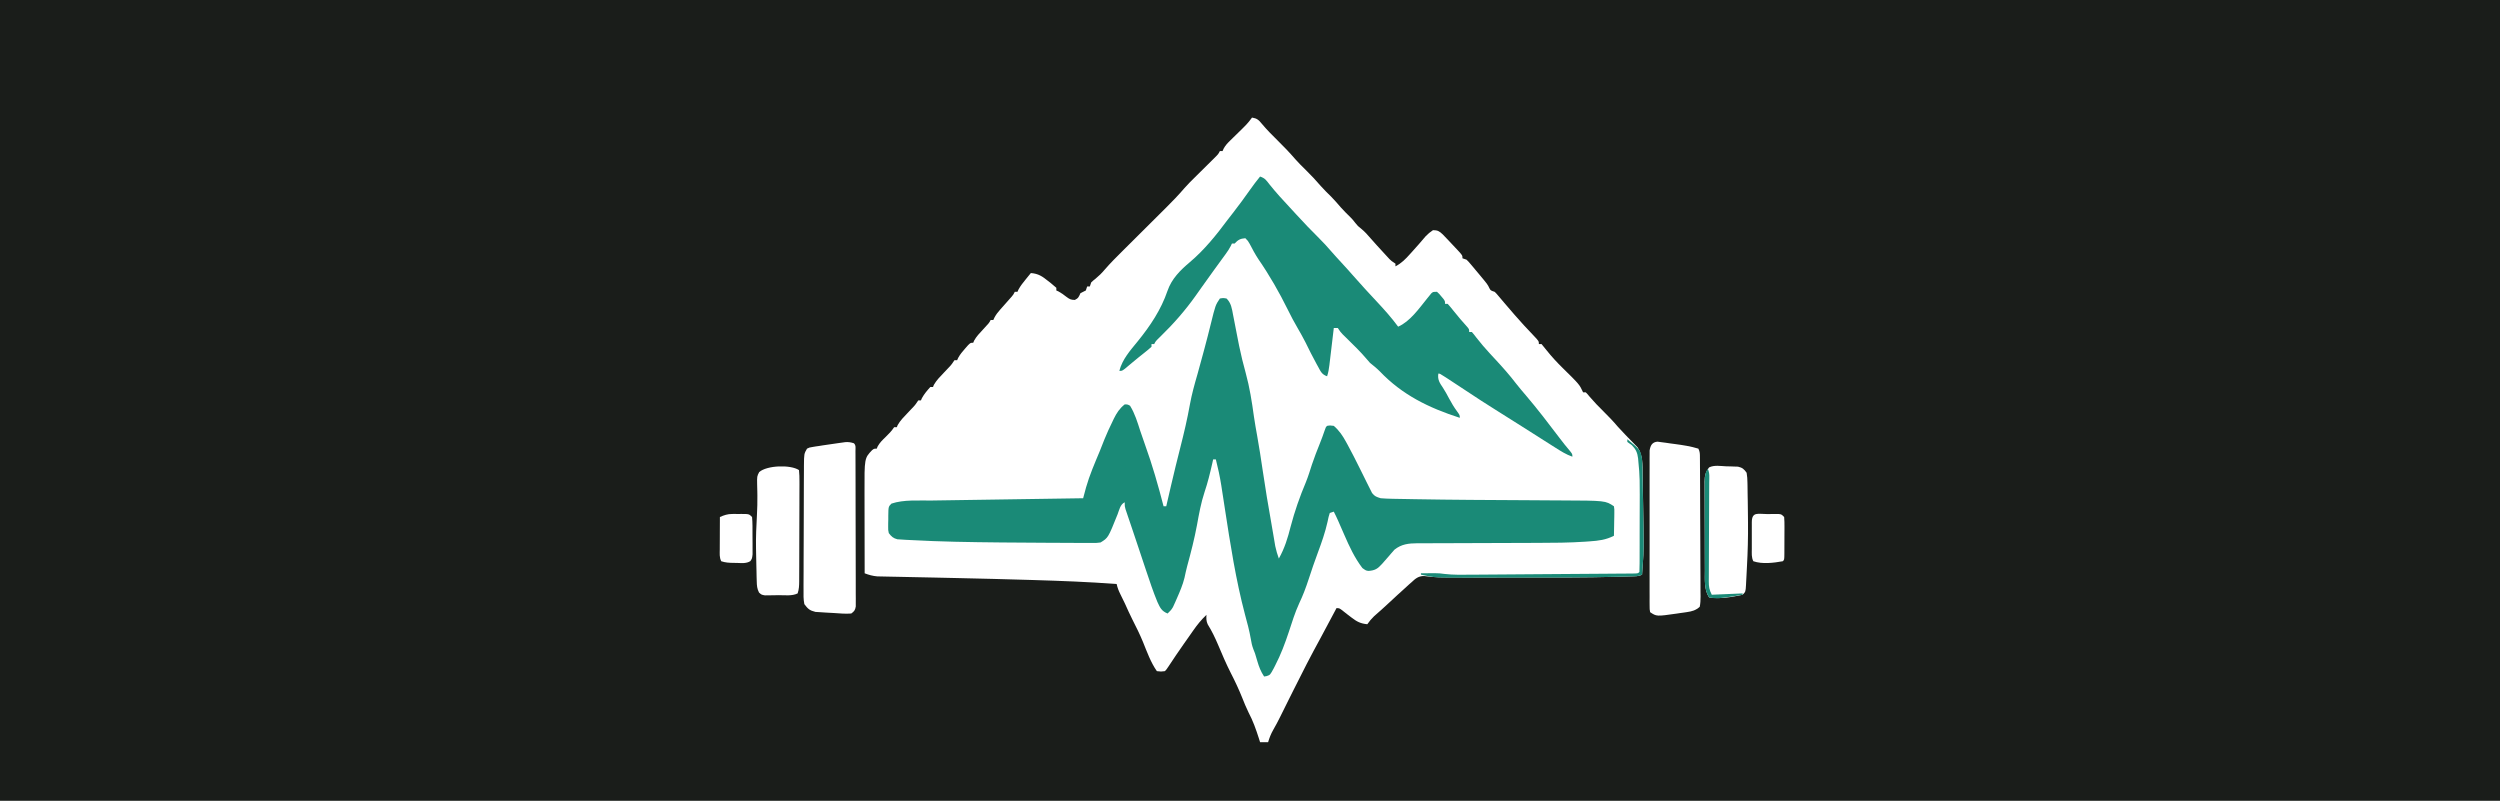
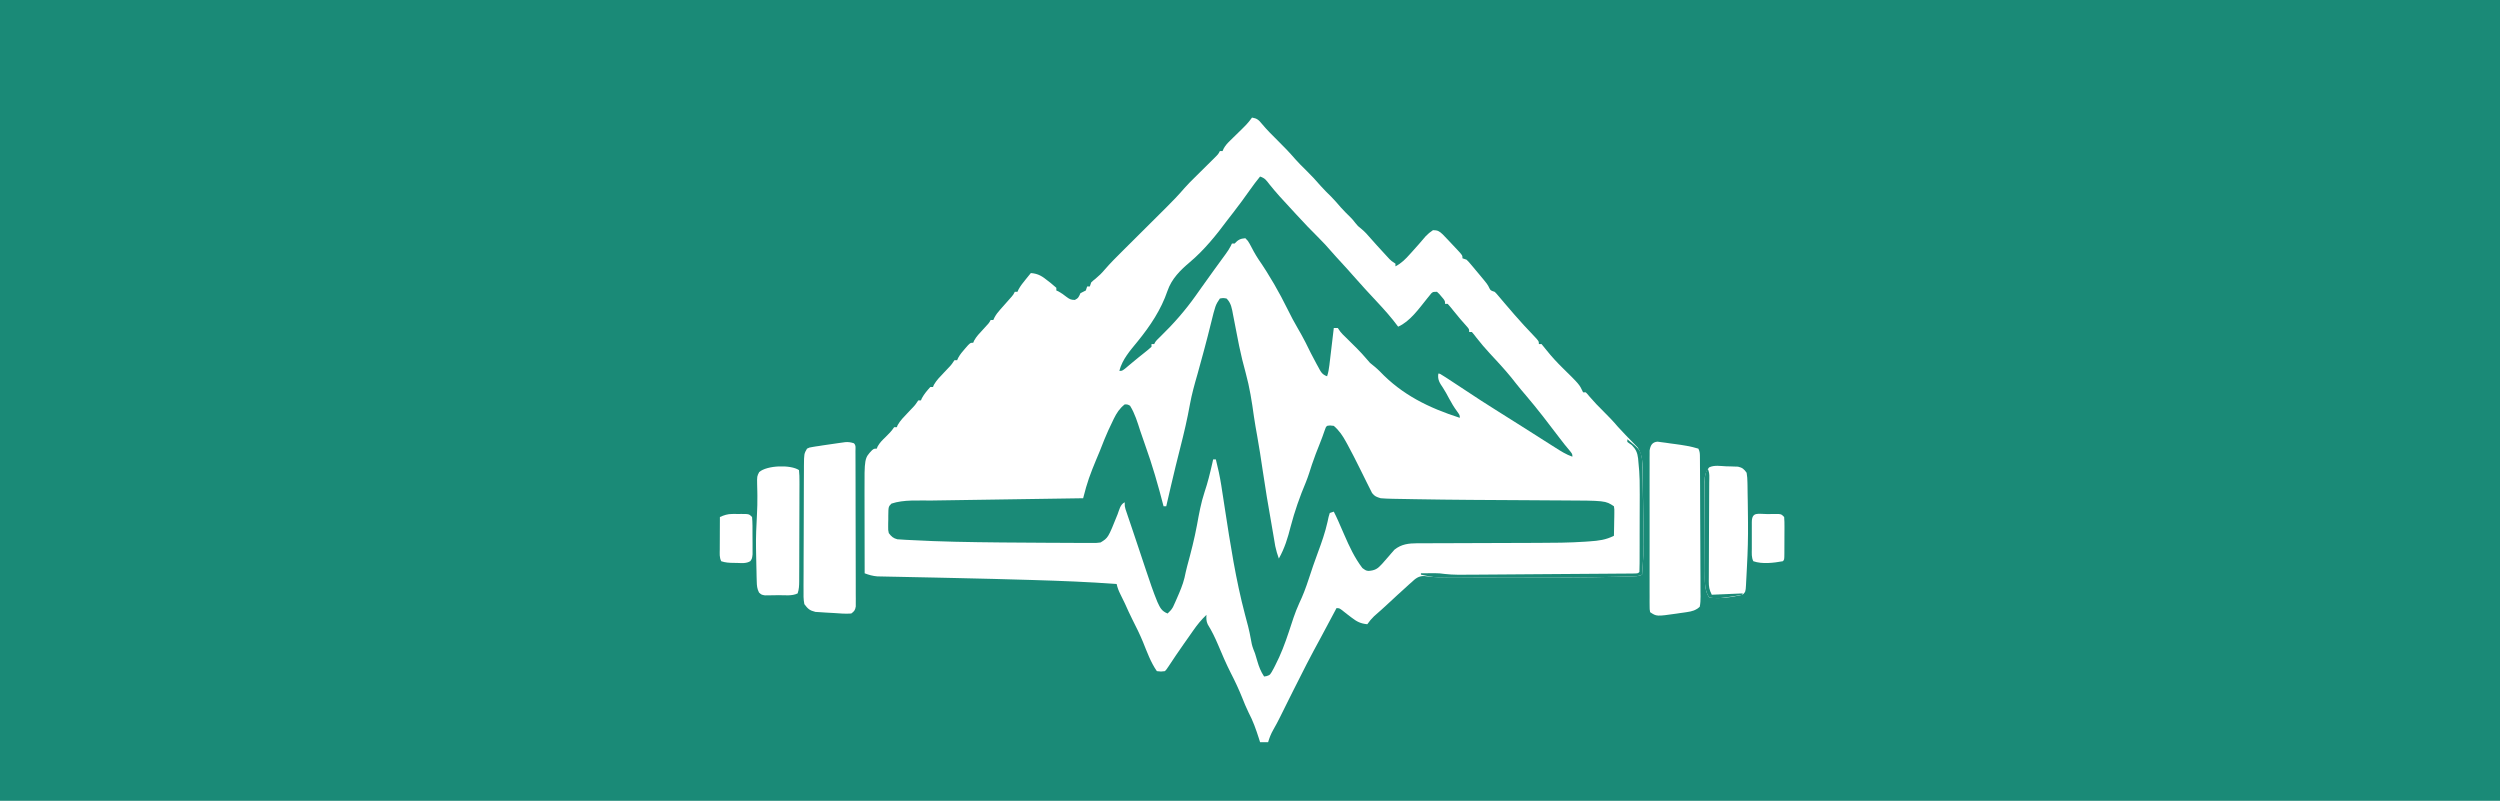
<svg xmlns="http://www.w3.org/2000/svg" viewBox="0 0 512 164">
-   <rect width="512" height="164" fill="#1a1d1a" />
+   <rect width="512" height="164" fill="#1a8a77" />
  <g transform="translate(133.71,12.00) scale(0.27451)">
    <path d="M0 0 C3.617 0.558 4.979 1.746 7.25 4.562 C10.934 8.969 14.902 12.98 19 17 C23.649 21.56 28.097 26.19 32.348 31.125 C34.775 33.879 37.372 36.439 40 39 C43.967 42.913 47.746 46.896 51.359 51.141 C53.786 53.891 56.415 56.424 59.027 58.996 C61.57 61.579 63.913 64.307 66.273 67.055 C68.552 69.622 70.99 72.004 73.441 74.406 C75 76 75 76 77.125 78.688 C79 81 79 81 81.312 82.812 C84.173 85.141 86.374 87.644 88.766 90.438 C91.702 93.805 94.719 97.093 97.75 100.375 C98.034 100.685 98.034 100.685 99.469 102.251 C100.01 102.836 100.552 103.421 101.109 104.023 C101.352 104.286 101.352 104.286 102.577 105.615 C104 107 104 107 107 109 C107 109.66 107 110.32 107 111 C111.544 108.628 114.514 105.578 117.875 101.812 C118.401 101.234 118.927 100.655 119.469 100.059 C122.88 96.293 126.235 92.48 129.5 88.586 C131.205 86.783 132.925 85.361 135 84 C138.481 84 139.733 84.747 142.266 87.145 C143.168 88.087 144.07 89.029 145 90 C145.504 90.526 146.008 91.053 146.528 91.595 C148.133 93.283 149.724 94.983 151.312 96.688 C151.862 97.268 152.412 97.849 152.979 98.447 C157 102.768 157 102.768 157 105 C157.99 105.33 158.98 105.66 160 106 C161.508 107.461 161.508 107.461 163.125 109.375 C163.73 110.089 164.334 110.803 164.957 111.539 C165.631 112.351 166.305 113.163 167 114 C167.788 114.936 168.575 115.872 169.387 116.836 C175.758 124.49 175.758 124.49 177.074 127.266 C178 129 178 129 181 130 C182.367 131.32 182.367 131.32 183.875 133.125 C184.489 133.847 185.102 134.569 185.734 135.312 C186.482 136.199 187.23 137.086 188 138 C190.034 140.381 192.078 142.754 194.125 145.125 C194.674 145.763 195.223 146.401 195.789 147.058 C200.396 152.377 205.162 157.534 210.038 162.608 C214 166.786 214 166.786 214 169 C214.66 169 215.32 169 216 169 C217.327 170.515 218.585 172.091 219.812 173.688 C223.506 178.318 227.399 182.539 231.625 186.688 C244.305 199.162 244.305 199.162 247 205 C247.66 205 248.32 205 249 205 C250.305 206.328 250.305 206.328 251.875 208.25 C255.079 212.03 258.473 215.526 262 219 C265.812 222.77 269.485 226.569 272.941 230.672 C274.735 232.7 276.576 234.64 278.465 236.578 C279.095 237.232 279.726 237.886 280.375 238.559 C281.641 239.868 282.917 241.169 284.203 242.458 C284.792 243.071 285.381 243.685 285.988 244.316 C286.52 244.857 287.051 245.398 287.599 245.955 C291.693 251.93 291.333 258.991 291.414 265.953 C291.424 266.481 291.424 266.481 291.473 269.15 C291.532 272.516 291.579 275.883 291.625 279.25 C291.663 281.466 291.702 283.682 291.742 285.898 C292.363 321.902 292.363 321.902 291.5 333.688 C291.452 334.413 291.405 335.138 291.355 335.885 C291.243 337.59 291.122 339.295 291 341 C288.218 342.391 285.865 342.217 282.75 342.312 C282.42 342.322 282.42 342.322 280.753 342.374 C278.502 342.441 276.251 342.499 274 342.555 C273.204 342.576 272.408 342.597 271.588 342.618 C248.278 343.216 224.96 343.151 201.644 343.13 C195.213 343.125 188.782 343.128 182.351 343.134 C177.33 343.138 172.31 343.136 167.289 343.134 C164.916 343.133 162.544 343.134 160.171 343.136 C137.651 343.154 137.651 343.154 128.354 342.03 C124.229 341.978 121.872 343.939 119 346.688 C118.427 347.184 117.855 347.681 117.265 348.193 C115.476 349.762 113.737 351.375 112 353 C110.861 354.032 109.72 355.062 108.578 356.09 C106.382 358.082 104.21 360.096 102.055 362.133 C98.456 365.531 94.744 368.799 91.023 372.062 C89.086 373.918 87.537 375.807 86 378 C81.056 377.519 78.292 376.138 74.375 373.125 C73.455 372.426 72.534 371.728 71.586 371.008 C69.98 369.761 68.38 368.507 66.789 367.242 C65 366 65 366 63 366 C62.42 367.1 61.84 368.199 61.242 369.332 C54.154 382.753 54.154 382.753 51 388.5 C44.049 401.192 37.42 414.032 31 427 C29.785 429.435 28.566 431.868 27.348 434.301 C26.247 436.505 25.152 438.711 24.059 440.918 C23.352 442.341 22.645 443.764 21.938 445.188 C21.609 445.853 21.28 446.519 20.941 447.205 C19.326 450.452 17.656 453.638 15.832 456.773 C14.105 459.816 12.98 462.652 12 466 C10.02 466 8.04 466 6 466 C5.697 465.033 5.394 464.066 5.082 463.07 C2.936 456.353 0.689 450.008 -2.629 443.766 C-4.391 440.21 -5.84 436.558 -7.312 432.875 C-9.853 426.563 -12.683 420.503 -15.801 414.458 C-19.342 407.505 -22.385 400.345 -25.411 393.156 C-27.652 387.887 -30.052 382.937 -33.075 378.068 C-34.186 375.584 -34.165 373.692 -34 371 C-37.813 374.616 -40.881 378.378 -43.875 382.688 C-44.31 383.305 -44.745 383.923 -45.193 384.56 C-46.065 385.8 -46.935 387.042 -47.803 388.286 C-48.837 389.766 -49.879 391.241 -50.922 392.715 C-54.856 398.282 -58.644 403.939 -62.398 409.629 C-64 412 -64 412 -65 413 C-67.875 413.375 -67.875 413.375 -71 413 C-75.583 406.461 -78.383 398.548 -81.375 391.188 C-83.742 385.441 -86.487 379.93 -89.301 374.395 C-91.267 370.466 -93.081 366.484 -94.871 362.473 C-95.939 360.134 -97.075 357.849 -98.25 355.562 C-99.578 352.86 -100.371 350.863 -101 348 C-121.934 346.396 -142.892 345.627 -163.875 345 C-164.556 344.98 -165.237 344.959 -165.939 344.938 C-183.836 344.401 -201.735 343.95 -219.637 343.563 C-222.51 343.5 -225.382 343.437 -228.255 343.373 C-230.157 343.331 -232.059 343.288 -233.961 343.246 C-234.43 343.236 -234.43 343.236 -236.801 343.183 C-242.399 343.06 -247.998 342.946 -253.597 342.838 C-257.098 342.77 -260.599 342.693 -264.1 342.615 C-265.734 342.58 -267.369 342.549 -269.003 342.521 C-271.252 342.482 -273.499 342.432 -275.747 342.379 C-277.009 342.354 -278.271 342.329 -279.572 342.303 C-283.005 342 -285.792 341.23 -289 340 C-289.023 330.411 -289.041 320.822 -289.052 311.234 C-289.057 306.78 -289.064 302.327 -289.075 297.873 C-289.086 293.568 -289.092 289.263 -289.095 284.957 C-289.097 283.322 -289.1 281.688 -289.106 280.053 C-289.188 254.141 -289.188 254.141 -283.473 248.145 C-282 247 -282 247 -280 247 C-279.763 246.434 -279.526 245.868 -279.281 245.285 C-277.719 242.499 -275.803 240.647 -273.5 238.438 C-270.972 236.004 -268.953 233.93 -267 231 C-266.34 231 -265.68 231 -265 231 C-264.794 230.475 -264.587 229.951 -264.375 229.41 C-262.404 225.956 -259.734 223.304 -257 220.438 C-255.915 219.292 -254.831 218.145 -253.75 216.996 C-253.27 216.493 -252.791 215.989 -252.297 215.47 C-251 214 -251 214 -249 211 C-248.34 211 -247.68 211 -247 211 C-246.887 210.732 -246.887 210.732 -246.312 209.375 C-244.544 206.175 -242.463 203.71 -240 201 C-239.34 201 -238.68 201 -238 201 C-237.794 200.475 -237.588 199.951 -237.375 199.41 C-235.404 195.956 -232.734 193.304 -230 190.438 C-228.915 189.292 -227.831 188.145 -226.75 186.996 C-226.27 186.493 -225.791 185.989 -225.297 185.47 C-224 184 -224 184 -222 181 C-221.34 181 -220.68 181 -220 181 C-219.752 180.438 -219.505 179.876 -219.25 179.297 C-217.787 176.609 -216.032 174.536 -214 172.25 C-213.649 171.85 -213.649 171.85 -211.875 169.828 C-210 168 -210 168 -208 168 C-207.774 167.456 -207.549 166.912 -207.316 166.352 C-205.588 163.264 -203.354 160.955 -200.938 158.375 C-196.097 153.194 -196.097 153.194 -195 151 C-194.34 151 -193.68 151 -193 151 C-192.732 150.414 -192.464 149.829 -192.188 149.225 C-190.987 146.976 -189.685 145.301 -187.996 143.398 C-187.421 142.744 -186.845 142.089 -186.252 141.414 C-185.653 140.741 -185.054 140.068 -184.438 139.375 C-183.247 138.03 -182.058 136.684 -180.871 135.336 C-180.344 134.743 -179.818 134.151 -179.275 133.541 C-178 132 -178 132 -177 130 C-176.34 130 -175.68 130 -175 130 C-174.755 129.448 -174.51 128.897 -174.258 128.328 C-172.743 125.524 -170.889 123.219 -168.875 120.75 C-168.151 119.858 -167.426 118.966 -166.68 118.047 C-166.125 117.371 -165.571 116.696 -165 116 C-159.384 116.418 -156.355 118.526 -152.125 121.938 C-151.532 122.393 -150.939 122.849 -150.328 123.318 C-148.84 124.49 -147.414 125.739 -146 127 C-146 127.66 -146 128.32 -146 129 C-145.742 129.113 -145.742 129.113 -144.438 129.688 C-142.236 130.873 -140.518 132.15 -138.562 133.688 C-136.084 135.485 -135.337 135.993 -132.188 136.062 C-129.487 134.751 -129.214 133.671 -128 131 C-126.675 130.317 -125.342 129.649 -124 129 C-123.67 128.01 -123.34 127.02 -123 126 C-122.34 126 -121.68 126 -121 126 C-120.67 125.01 -120.34 124.02 -120 123 C-118.617 121.676 -118.617 121.676 -116.875 120.312 C-114.305 118.204 -112.098 116.056 -109.969 113.508 C-105.626 108.477 -100.929 103.816 -96.214 99.139 C-94.588 97.525 -92.965 95.909 -91.342 94.291 C-87.315 90.278 -83.283 86.269 -79.251 82.261 C-75.832 78.862 -72.415 75.461 -69.001 72.057 C-67.415 70.477 -65.826 68.901 -64.237 67.324 C-59.493 62.604 -54.877 57.836 -50.525 52.75 C-48.174 50.053 -45.652 47.546 -43.102 45.039 C-42.841 44.781 -42.841 44.781 -41.525 43.473 C-39.894 41.855 -38.26 40.239 -36.625 38.625 C-34.448 36.474 -32.274 34.32 -30.102 32.164 C-29.604 31.675 -29.106 31.185 -28.593 30.681 C-25.113 27.226 -25.113 27.226 -24 25 C-23.34 25 -22.68 25 -22 25 C-21.743 24.417 -21.487 23.833 -21.222 23.232 C-19.889 20.797 -18.432 19.219 -16.445 17.285 C-15.748 16.599 -15.051 15.912 -14.332 15.205 C-13.604 14.498 -12.875 13.791 -12.125 13.062 C-3.4 4.548 -3.4 4.548 0 0 Z " fill="#ffffff" transform="translate(447,44)" />
    <path d="M0 0 C2.438 -0.438 2.438 -0.438 5 0 C8.476 3.404 9.011 7.655 9.867 12.254 C10.029 13.069 10.19 13.884 10.356 14.723 C10.873 17.335 11.375 19.948 11.875 22.562 C12.531 25.961 13.195 29.358 13.867 32.754 C13.951 33.176 13.951 33.176 14.373 35.311 C15.755 42.13 17.439 48.845 19.284 55.553 C22.212 66.224 23.914 77.07 25.41 88.023 C26.112 92.932 27.006 97.806 27.875 102.688 C29.376 111.148 30.71 119.62 31.938 128.125 C33.859 141.398 36.108 154.604 38.44 167.81 C38.942 170.67 39.432 173.531 39.914 176.395 C40.047 177.177 40.181 177.96 40.318 178.767 C40.655 180.749 40.99 182.732 41.324 184.715 C41.985 187.925 42.894 190.918 44 194 C48.334 186.324 50.662 178.638 52.812 170.125 C55.814 158.731 59.558 147.975 64.138 137.127 C65.904 132.769 67.27 128.283 68.711 123.809 C70.457 118.514 72.534 113.344 74.59 108.164 C75.856 104.969 77.066 101.8 78.145 98.535 C79 96 79 96 80 95 C82.25 94.625 82.25 94.625 85 95 C89.046 98.495 91.668 102.409 94.188 107.062 C94.566 107.748 94.945 108.433 95.335 109.139 C98.425 114.794 101.319 120.543 104.188 126.312 C104.61 127.162 105.033 128.011 105.468 128.886 C108.742 135.474 108.742 135.474 109.942 137.924 C110.717 139.499 111.514 141.062 112.312 142.625 C112.721 143.442 113.13 144.26 113.551 145.102 C115.495 147.648 116.929 148.05 120 149 C122.808 149.231 125.525 149.362 128.335 149.399 C129.171 149.417 130.007 149.435 130.868 149.454 C133.666 149.512 136.464 149.555 139.262 149.598 C141.265 149.635 143.268 149.672 145.271 149.71 C173.266 150.215 201.269 150.331 229.268 150.477 C235.343 150.509 241.419 150.55 247.494 150.597 C249.767 150.613 252.04 150.625 254.312 150.634 C287.645 150.764 287.645 150.764 294 155 C294.341 157.247 294.341 157.247 294.293 160.008 C294.288 160.501 294.288 160.501 294.264 162.996 C294.239 164.029 294.213 165.061 294.188 166.125 C294.174 167.165 294.16 168.206 294.146 169.277 C294.111 171.852 294.062 174.426 294 177 C287.999 180.053 282.556 180.718 275.881 181.168 C274.789 181.248 273.697 181.328 272.572 181.41 C260.652 182.206 248.735 182.296 236.792 182.305 C232.789 182.309 228.786 182.325 224.783 182.346 C214.146 182.398 203.509 182.429 192.873 182.452 C185.826 182.467 178.779 182.49 171.733 182.53 C168.407 182.548 165.081 182.559 161.755 182.559 C158.066 182.559 154.378 182.577 150.689 182.599 C150.146 182.597 150.146 182.597 147.399 182.585 C140.809 182.649 135.594 183.154 130.259 187.379 C129.86 187.84 129.462 188.302 129.051 188.777 C128.595 189.291 128.139 189.805 127.67 190.334 C127.222 190.863 126.774 191.392 126.312 191.938 C125.393 192.989 124.472 194.04 123.551 195.09 C122.709 196.05 121.867 197.011 121 198 C117.733 201.622 115.776 202.862 110.953 203.219 C109 203 109 203 106.312 201.062 C100.486 193.347 96.652 185.107 92.812 176.25 C91.758 173.838 90.701 171.427 89.645 169.016 C89.414 168.486 89.414 168.486 88.249 165.806 C87.223 163.501 86.153 161.243 85 159 C84.01 159.33 83.02 159.66 82 160 C81.113 162.824 81.113 162.824 80.312 166.688 C78.544 174.545 75.959 181.95 73.141 189.486 C70.707 196.008 68.462 202.567 66.312 209.188 C64.261 215.467 62.04 221.477 59.172 227.438 C56.035 234.298 53.789 241.578 51.445 248.742 C48.592 257.348 45.492 265.628 41.312 273.688 C41.128 274.05 41.128 274.05 40.196 275.884 C37.522 280.83 37.522 280.83 34.868 281.695 C34.252 281.795 33.635 281.896 33 282 C30.561 278.276 29.17 274.77 27.938 270.5 C26.151 264.359 26.151 264.359 24.997 261.618 C24.01 259.025 23.505 256.689 23.078 253.953 C22.016 247.769 20.401 241.799 18.75 235.75 C11.861 209.721 7.789 183.181 3.707 156.601 C3.471 155.067 3.236 153.534 3 152 C2.872 151.169 2.745 150.338 2.614 149.482 C2.221 146.934 1.826 144.387 1.43 141.84 C1.312 141.069 1.194 140.297 1.072 139.503 C0.043 132.917 -1.364 126.463 -3 120 C-3.66 120 -4.32 120 -5 120 C-5.231 121.042 -5.461 122.083 -5.699 123.156 C-7.33 130.369 -9.072 137.422 -11.438 144.438 C-14.096 152.449 -15.537 160.629 -17.05 168.92 C-18.98 179.322 -21.595 189.473 -24.385 199.672 C-25.141 202.534 -25.756 205.419 -26.375 208.312 C-27.682 213.637 -29.803 218.556 -32 223.562 C-32.345 224.35 -32.689 225.137 -33.044 225.948 C-33.212 226.319 -33.212 226.319 -34.062 228.191 C-34.363 228.853 -34.663 229.515 -34.973 230.198 C-36.083 232.146 -37.352 233.491 -39 235 C-43.547 233.143 -44.572 230.705 -46.594 226.391 C-49.771 218.731 -52.364 210.858 -55 203 C-55.159 202.526 -55.159 202.526 -55.966 200.128 C-57.633 195.163 -59.288 190.195 -60.934 185.223 C-62.368 180.891 -63.82 176.567 -65.285 172.246 C-65.656 171.148 -66.027 170.05 -66.408 168.919 C-67.123 166.804 -67.841 164.69 -68.562 162.577 C-68.722 162.102 -68.722 162.102 -69.531 159.699 C-69.673 159.281 -69.673 159.281 -70.393 157.163 C-71 155 -71 155 -71 152 C-74.384 153.692 -75 157.62 -76.312 161 C-83.342 178.54 -83.342 178.54 -89 182 C-91.909 182.367 -91.909 182.367 -95.346 182.356 C-96.644 182.359 -97.943 182.362 -99.281 182.365 C-100.709 182.353 -102.138 182.341 -103.566 182.328 C-105.058 182.325 -106.551 182.324 -108.043 182.324 C-112.051 182.319 -116.06 182.295 -120.068 182.266 C-123.397 182.245 -126.727 182.233 -130.056 182.221 C-140.704 182.183 -151.352 182.103 -162 182 C-162.695 181.993 -163.389 181.987 -164.105 181.98 C-186.389 181.763 -208.684 181.431 -230.938 180.188 C-232.141 180.13 -233.345 180.072 -234.585 180.012 C-235.659 179.94 -236.733 179.868 -237.84 179.793 C-238.751 179.736 -239.662 179.68 -240.601 179.622 C-243.77 178.8 -245.031 177.59 -247 175 C-247.486 172.742 -247.486 172.742 -247.461 170.305 C-247.457 169.424 -247.453 168.544 -247.449 167.637 C-247.425 166.725 -247.4 165.814 -247.375 164.875 C-247.374 163.956 -247.372 163.037 -247.371 162.09 C-247.281 155.281 -247.281 155.281 -245 153 C-235.798 149.899 -224.564 150.831 -214.958 150.703 C-214.342 150.693 -214.342 150.693 -211.228 150.643 C-207.898 150.591 -204.569 150.542 -201.239 150.495 C-197.742 150.444 -194.245 150.389 -190.749 150.335 C-184.148 150.232 -177.547 150.134 -170.946 150.037 C-163.422 149.927 -155.898 149.812 -148.374 149.696 C-132.916 149.459 -117.458 149.228 -102 149 C-101.804 148.265 -101.607 147.531 -101.405 146.774 C-101.143 145.799 -100.88 144.825 -100.609 143.82 C-100.351 142.859 -100.093 141.897 -99.827 140.907 C-97.199 131.672 -93.339 122.85 -89.652 114 C-88.404 110.997 -87.218 107.977 -86.062 104.938 C-84.258 100.427 -82.186 96.055 -80.062 91.688 C-79.738 91.005 -79.414 90.322 -79.08 89.619 C-76.972 85.367 -74.806 81.984 -71 79 C-68.809 78.992 -68.809 78.992 -67 80 C-63.363 85.866 -61.456 92.354 -59.348 98.891 C-58.237 102.32 -57.041 105.712 -55.815 109.102 C-50.382 124.15 -45.989 139.512 -42 155 C-41.34 155 -40.68 155 -40 155 C-39.83 154.259 -39.66 153.518 -39.484 152.754 C-38.659 149.169 -37.831 145.584 -37 142 C-36.846 141.334 -36.692 140.669 -36.533 139.983 C-34.243 130.116 -31.829 120.286 -29.33 110.47 C-26.68 100.06 -24.25 89.671 -22.36 79.092 C-20.966 71.439 -18.91 64.053 -16.74 56.589 C-15.247 51.367 -13.848 46.12 -12.438 40.875 C-12.136 39.759 -11.835 38.642 -11.525 37.492 C-9.868 31.322 -8.266 25.143 -6.75 18.938 C-3.296 4.944 -3.296 4.944 0 0 Z " fill="#1a8a77" transform="translate(423,179)" />
    <path d="M0 0 C3.718 1.239 4.551 2.675 6.938 5.75 C11.836 11.886 17.087 17.61 22.452 23.338 C23.982 24.981 25.499 26.634 27.012 28.293 C32.487 34.289 38.076 40.123 43.849 45.832 C47.105 49.066 50.185 52.384 53.16 55.875 C55.55 58.636 58.025 61.316 60.5 64 C63.539 67.3 66.562 70.61 69.5 74 C72.344 77.277 75.254 80.49 78.188 83.688 C78.651 84.193 79.115 84.699 79.593 85.22 C82.092 87.94 84.603 90.648 87.129 93.344 C92.738 99.345 98.131 105.366 103 112 C111.846 108.206 118.714 98.305 124.66 90.945 C125.185 90.303 125.709 89.661 126.25 89 C126.709 88.422 127.168 87.845 127.641 87.25 C129 86 129 86 132 86 C133.605 87.461 133.605 87.461 135.188 89.375 C135.717 90.001 136.247 90.628 136.793 91.273 C138 93 138 93 138 95 C138.66 95 139.32 95 140 95 C141.457 96.614 142.84 98.294 144.188 100 C147.597 104.276 151.09 108.411 154.785 112.441 C156 114 156 114 156 116 C156.66 116 157.32 116 158 116 C159.559 117.766 159.559 117.766 161.438 120.25 C164.614 124.324 167.927 128.212 171.438 132 C171.904 132.505 172.371 133.009 172.852 133.53 C173.785 134.537 174.719 135.543 175.654 136.549 C181.053 142.367 186.261 148.223 191.07 154.539 C193.385 157.491 195.812 160.338 198.25 163.188 C207.064 173.524 215.291 184.318 223.498 195.14 C225.89 198.287 228.302 201.379 230.883 204.375 C233 207 233 207 233 209 C228.371 207.382 224.482 204.934 220.375 202.312 C219.661 201.861 218.946 201.41 218.21 200.945 C216.137 199.634 214.068 198.318 212 197 C211.534 196.704 211.534 196.704 209.176 195.207 C207.474 194.125 205.774 193.042 204.074 191.957 C200.056 189.399 196.028 186.856 192 184.312 C191.188 183.8 190.377 183.287 189.541 182.759 C185.39 180.137 181.237 177.52 177.078 174.91 C169.111 169.905 161.193 164.845 153.381 159.6 C148.988 156.651 144.57 153.745 140.125 150.875 C139.523 150.484 138.921 150.093 138.302 149.691 C134.119 147 134.119 147 133 147 C132.279 151.612 134.053 154.022 136.508 157.691 C138.159 160.247 139.576 162.874 141 165.562 C142.787 168.895 144.63 172.019 146.875 175.062 C149 178 149 178 149 180 C125.947 172.566 106.092 162.966 89.219 145.227 C86.943 142.943 84.515 141.011 82 139 C81.007 137.927 80.048 136.821 79.125 135.688 C74.767 130.563 69.952 125.901 65.155 121.192 C64.52 120.565 63.885 119.939 63.23 119.293 C62.657 118.731 62.084 118.169 61.493 117.591 C60 116 60 116 58 113 C57.01 113 56.02 113 55 113 C54.942 113.492 54.942 113.492 54.649 115.982 C54.218 119.633 53.782 123.284 53.346 126.934 C53.158 128.514 52.97 130.094 52.784 131.675 C52.517 133.946 52.245 136.217 51.973 138.488 C51.931 138.841 51.931 138.841 51.723 140.629 C51.367 143.565 50.939 146.184 50 149 C46.027 147.676 45.148 145.301 43.25 141.812 C42.9 141.185 42.55 140.558 42.189 139.912 C39.214 134.527 36.493 129.022 33.781 123.5 C31.963 119.927 30.017 116.463 28 113 C25.411 108.555 23.001 104.065 20.75 99.438 C14.308 86.363 7.026 73.656 -1.25 61.656 C-3.683 57.963 -5.738 54.103 -7.773 50.18 C-9 48 -9 48 -11 46 C-14.808 46.293 -16.472 47.231 -19 50 C-19.66 50 -20.32 50 -21 50 C-21.275 50.581 -21.549 51.162 -21.832 51.76 C-22.973 53.948 -24.233 55.845 -25.688 57.836 C-25.952 58.2 -25.952 58.2 -27.29 60.041 C-27.854 60.811 -28.419 61.581 -29 62.375 C-30.181 63.998 -31.362 65.622 -32.543 67.246 C-33.129 68.05 -33.714 68.855 -34.318 69.683 C-36.669 72.921 -38.992 76.178 -41.312 79.438 C-42.124 80.572 -42.935 81.706 -43.746 82.84 C-45.163 84.826 -46.573 86.818 -47.973 88.816 C-55.771 99.817 -64.578 109.889 -74.255 119.269 C-77.909 122.818 -77.909 122.818 -79 125 C-79.66 125 -80.32 125 -81 125 C-81 125.66 -81 126.32 -81 127 C-82.549 128.417 -84.168 129.758 -85.812 131.062 C-86.31 131.46 -86.31 131.46 -88.828 133.469 C-89.35 133.883 -89.871 134.296 -90.408 134.723 C-91.992 135.994 -93.553 137.288 -95.109 138.594 C-96.084 139.408 -97.058 140.223 -98.062 141.062 C-98.961 141.817 -99.859 142.571 -100.785 143.348 C-103 145 -103 145 -105 145 C-102.759 136.259 -96.765 129.659 -91.188 122.812 C-81.952 111.42 -73.869 99.357 -69.098 85.352 C-65.987 76.262 -59.5 69.859 -52.25 63.75 C-41.401 54.57 -32.439 43.359 -24 32 C-22.758 30.388 -21.508 28.783 -20.257 27.178 C-15.82 21.476 -11.556 15.667 -7.398 9.756 C-5.039 6.409 -2.591 3.171 0 0 Z " fill="#1a8a77" transform="translate(453,88)" />
    <path d="M0 0 C0.99 0.33 1.98 0.66 3 1 C3.853 3.364 3.853 3.364 4.516 6.535 C4.764 7.72 5.012 8.905 5.268 10.125 C6.403 16.133 7.424 22.154 8.39 28.19 C10.572 41.809 12.957 55.382 15.5 68.938 C17.837 81.413 20.008 93.902 22 106.438 C24.075 119.484 26.282 132.499 28.625 145.5 C28.774 146.329 28.924 147.158 29.077 148.012 C30.91 158.161 32.809 168.296 34.785 178.419 C36.159 185.576 37.155 192.761 38 200 C38.99 200.33 39.98 200.66 41 201 C41.113 200.673 41.113 200.673 41.687 199.016 C42.728 196.01 43.77 193.005 44.812 190 C45.169 188.97 45.525 187.94 45.893 186.879 C47.411 182.504 48.931 178.134 50.578 173.805 C52.444 168.889 54.043 163.888 55.662 158.887 C56.97 154.906 58.38 151.011 59.977 147.137 C62.164 141.753 63.811 136.261 65.438 130.688 C67.633 123.32 69.944 116.118 72.812 108.984 C74.624 104.432 76.228 99.809 77.863 95.191 C79.198 91.443 80.587 87.719 82 84 C82.99 84 83.98 84 85 84 C89.578 90.34 92.617 97.391 95.812 104.5 C99.308 112.169 102.804 119.83 106.562 127.375 C106.872 128.003 107.182 128.632 107.501 129.279 C109.084 132.425 110.781 135.262 113 138 C115.468 136.848 117.048 135.952 119 134 C121.855 133.747 124.616 133.625 127.477 133.586 C127.932 133.576 127.932 133.576 130.239 133.527 C133.368 133.465 136.496 133.42 139.625 133.375 C140.72 133.356 141.815 133.337 142.943 133.317 C159.6 133.029 176.255 132.971 192.914 132.977 C193.869 132.977 194.825 132.977 195.809 132.977 C205.453 132.981 215.097 132.994 224.741 133.027 C229.312 133.043 233.883 133.054 238.453 133.062 C238.893 133.063 238.893 133.063 241.119 133.068 C254.662 133.089 268.18 132.834 281.711 132.268 C282.93 132.219 284.149 132.171 285.405 132.121 C286.469 132.074 287.532 132.027 288.627 131.978 C291 132 291 132 292 133 C292.098 134.664 292.13 136.333 292.125 138 C292.128 138.907 292.13 139.815 292.133 140.75 C292 143 292 143 291 144 C284.61 144.883 278.295 145.198 271.852 145.316 C270.846 145.337 269.84 145.358 268.803 145.379 C265.411 145.446 262.018 145.505 258.625 145.562 C257.443 145.584 256.261 145.606 255.043 145.629 C237.082 145.953 219.127 146.026 201.164 145.992 C200.138 145.991 199.112 145.989 198.055 145.987 C187.685 145.971 177.316 145.945 166.946 145.89 C163.024 145.871 159.102 145.86 155.18 145.85 C153.335 145.843 151.49 145.833 149.646 145.819 C147.103 145.8 144.56 145.793 142.017 145.789 C141.273 145.78 140.53 145.771 139.764 145.762 C135.732 145.77 132.575 146.081 129 148 C127.011 150.068 125.221 152.084 123.438 154.312 C123.203 154.597 123.203 154.597 122.018 156.037 C120.667 157.682 119.331 159.338 118 161 C117.228 161.963 116.456 162.926 115.66 163.918 C115.386 164.262 115.386 164.262 114 166 C111.668 165.626 110.348 165.38 108.727 163.609 C102.326 152.806 97.663 141.029 92.75 129.5 C92.216 128.253 91.682 127.005 91.148 125.758 C89.054 120.855 86.961 115.958 85 111 C84.01 111 83.02 111 82 111 C81.887 111.552 81.774 112.104 81.657 112.672 C80.513 118.052 79.081 123.232 77.312 128.438 C77.183 128.823 77.183 128.823 76.527 130.773 C74.396 137.025 72.034 143.173 69.611 149.316 C65.378 160.066 61.545 170.888 58.375 182 C56.932 187.057 55.345 191.864 53.086 196.617 C49.519 204.444 46.702 212.646 44.164 220.855 C43.856 221.852 43.547 222.849 43.23 223.876 C42.625 225.852 42.031 227.831 41.448 229.813 C41.173 230.718 40.897 231.623 40.613 232.555 C40.374 233.364 40.135 234.173 39.888 235.007 C39 237 39 237 36 239 C34.198 236.296 33.589 234.93 32.887 231.887 C32.693 231.062 32.5 230.237 32.3 229.387 C32.199 228.941 32.199 228.941 31.688 226.688 C31.473 225.762 31.259 224.836 31.038 223.883 C30.585 221.922 30.134 219.96 29.687 217.998 C29.012 215.054 28.324 212.115 27.633 209.176 C27.192 207.284 26.752 205.392 26.312 203.5 C26.211 203.071 26.211 203.071 25.7 200.901 C24.358 195.051 23.374 189.192 22.494 183.255 C21.723 178.172 20.795 173.12 19.875 168.062 C2.867 73.526 2.867 73.526 1 50 C-0.32 50 -1.64 50 -3 50 C-3.114 50.597 -3.114 50.597 -3.688 53.619 C-6.151 66.361 -9.111 78.926 -12.312 91.5 C-12.804 93.444 -13.294 95.388 -13.784 97.332 C-14.749 101.156 -15.715 104.978 -16.684 108.801 C-18.389 115.53 -20.071 122.265 -21.75 129 C-23.439 135.765 -25.132 142.529 -26.84 149.289 C-27.456 151.734 -28.072 154.18 -28.688 156.625 C-28.981 157.792 -29.275 158.959 -29.578 160.161 C-31.425 167.547 -33.174 174.945 -34.671 182.411 C-35.615 186.937 -37.076 190.823 -39 195 C-39.99 194.67 -40.98 194.34 -42 194 C-42.992 191.332 -42.992 191.332 -43.875 187.812 C-45.174 182.853 -46.643 178.06 -48.438 173.25 C-51.194 165.705 -53.275 158.03 -55.375 150.285 C-57.802 141.414 -60.345 132.62 -63.562 124 C-66.447 116.167 -68.235 108.143 -70 100 C-73 101 -73 101 -74.087 103.079 C-74.417 103.983 -74.746 104.888 -75.086 105.82 C-75.271 106.322 -75.271 106.322 -76.21 108.862 C-76.595 109.939 -76.979 111.016 -77.375 112.125 C-77.575 112.669 -77.575 112.669 -78.585 115.423 C-81.182 122.553 -83.624 129.718 -85.832 136.977 C-88.17 143.029 -88.17 143.029 -91 146 C-95.125 146.813 -99.187 146.561 -103.372 146.386 C-105.93 146.331 -108.487 146.277 -111.045 146.222 C-112.378 146.184 -113.711 146.144 -115.044 146.104 C-121.241 145.941 -127.438 145.941 -133.637 145.924 C-136.16 145.908 -138.682 145.891 -141.205 145.873 C-142.483 145.864 -143.762 145.855 -145.079 145.845 C-146.387 145.836 -147.695 145.826 -149.043 145.816 C-150.409 145.807 -151.775 145.797 -153.14 145.787 C-158.808 145.746 -164.475 145.704 -170.142 145.661 C-178.185 145.599 -186.227 145.541 -194.27 145.488 C-199.985 145.45 -205.7 145.408 -211.416 145.363 C-214.811 145.337 -218.206 145.312 -221.601 145.291 C-225.353 145.267 -229.104 145.237 -232.856 145.205 C-233.977 145.2 -235.099 145.194 -236.254 145.188 C-237.267 145.178 -238.279 145.168 -239.323 145.158 C-240.207 145.152 -241.092 145.145 -242.003 145.139 C-244 145 -244 145 -245 144 C-244.91 142.309 -244.754 140.62 -244.562 138.938 C-244.461 138.018 -244.359 137.099 -244.254 136.152 C-244.17 135.442 -244.086 134.732 -244 134 C-239.964 133.241 -236.171 132.882 -232.066 132.907 C-230.903 132.911 -229.739 132.915 -228.54 132.92 C-227.909 132.925 -227.909 132.925 -224.714 132.95 C-223.36 132.957 -222.006 132.963 -220.652 132.969 C-217.745 132.982 -214.838 132.998 -211.931 133.017 C-207.334 133.044 -202.737 133.061 -198.14 133.076 C-196.564 133.081 -194.988 133.086 -193.413 133.091 C-193.018 133.093 -193.018 133.093 -191.022 133.099 C-180.326 133.135 -169.629 133.181 -158.932 133.247 C-151.708 133.291 -144.483 133.322 -137.259 133.336 C-133.438 133.344 -129.617 133.359 -125.797 133.392 C-122.206 133.423 -118.616 133.436 -115.026 133.434 C-113.08 133.438 -111.134 133.462 -109.189 133.487 C-108.031 133.483 -106.873 133.478 -105.68 133.474 C-104.673 133.479 -103.667 133.484 -102.631 133.489 C-99.251 132.861 -98.122 131.653 -96 129 C-94.865 126.572 -93.889 124.241 -92.977 121.734 C-92.842 121.379 -92.842 121.379 -92.162 119.58 C-91.306 117.307 -90.465 115.029 -89.625 112.75 C-89.069 111.265 -88.511 109.781 -87.953 108.297 C-86.291 103.869 -84.644 99.435 -83 95 C-81.927 92.108 -80.851 89.218 -79.773 86.328 C-79.538 85.692 -79.303 85.056 -79.06 84.401 C-77.495 80.208 -75.789 76.101 -74 72 C-71.628 72.208 -71.628 72.208 -69 73 C-67.786 75.003 -67.786 75.003 -66.953 77.672 C-66.792 78.172 -66.792 78.172 -65.979 80.701 C-65.817 81.245 -65.817 81.245 -65 84 C-64.831 84.552 -64.831 84.552 -63.975 87.346 C-62.878 90.974 -61.812 94.611 -60.75 98.25 C-57.996 107.604 -55.094 116.877 -51.812 126.062 C-49.136 133.564 -46.692 141.092 -44.5 148.75 C-44.245 149.638 -43.989 150.526 -43.726 151.442 C-42 157.604 -42 157.604 -42 161 C-41.01 160.67 -40.02 160.34 -39 160 C-38.14 157.595 -38.14 157.595 -37.465 154.426 C-37.213 153.283 -36.961 152.14 -36.701 150.963 C-36.449 149.758 -36.197 148.554 -35.938 147.312 C-35.428 144.954 -34.917 142.596 -34.402 140.238 C-34.291 139.713 -34.291 139.713 -33.73 137.052 C-32.99 133.959 -32.012 131.013 -31 128 C-30.668 126.553 -30.368 125.098 -30.105 123.637 C-29.957 122.842 -29.809 122.048 -29.657 121.229 C-29.502 120.391 -29.347 119.552 -29.188 118.688 C-27.85 111.713 -26.194 105.043 -24.065 98.269 C-21.778 90.723 -20.201 83.019 -18.562 75.312 C-16.427 65.275 -14.108 55.353 -11.279 45.484 C-8.519 35.66 -6.453 25.68 -4.359 15.697 C-4.217 15.026 -4.075 14.355 -3.928 13.663 C-3.54 11.828 -3.157 9.992 -2.774 8.156 C-2.071 5.288 -1.176 2.703 0 0 Z " fill="#1a8a77" transform="translate(423,205)" />
    <path d="M0 0 C1.639 1.639 1.133 3.509 1.14 5.77 C1.146 6.802 1.152 7.834 1.158 8.897 C1.159 10.039 1.16 11.181 1.161 12.357 C1.164 12.954 1.164 12.954 1.176 15.978 C1.188 19.265 1.196 22.553 1.2 25.84 C1.203 27.892 1.207 29.944 1.212 31.996 C1.225 38.413 1.235 44.829 1.239 51.245 C1.243 58.66 1.261 66.075 1.29 73.49 C1.311 79.216 1.322 84.942 1.323 90.667 C1.324 94.09 1.33 97.512 1.348 100.934 C1.365 104.751 1.363 108.567 1.356 112.384 C1.361 112.953 1.361 112.953 1.384 115.832 C1.379 116.87 1.373 117.907 1.367 118.976 C1.369 119.879 1.37 120.782 1.372 121.713 C0.922 124.477 0.254 125.375 -2 127 C-6.265 127.334 -10.507 126.954 -14.769 126.646 C-16.86 126.501 -18.95 126.397 -21.043 126.297 C-22.38 126.211 -23.718 126.122 -25.055 126.031 C-26.266 125.955 -27.478 125.878 -28.726 125.799 C-33.033 124.748 -34.338 123.557 -37 120 C-37.729 116.441 -37.652 112.944 -37.599 109.322 C-37.603 108.247 -37.607 107.172 -37.611 106.064 C-37.618 102.511 -37.589 98.959 -37.559 95.406 C-37.554 92.937 -37.552 90.467 -37.552 87.998 C-37.545 82.823 -37.523 77.648 -37.487 72.473 C-37.442 65.838 -37.427 59.204 -37.423 52.569 C-37.419 47.47 -37.404 42.371 -37.384 37.272 C-37.376 34.825 -37.369 32.379 -37.364 29.933 C-37.355 26.514 -37.333 23.096 -37.306 19.678 C-37.306 18.666 -37.305 17.654 -37.304 16.611 C-37.21 7.822 -37.21 7.822 -35 4 C-33.234 3.134 -33.234 3.134 -31.082 2.793 C-30.277 2.656 -29.472 2.518 -28.643 2.376 C-27.771 2.252 -26.899 2.128 -26 2 C-25.549 1.927 -25.549 1.927 -23.267 1.557 C-20.411 1.107 -17.552 0.705 -14.688 0.312 C-13.712 0.17 -12.737 0.028 -11.732 -0.119 C-11.263 -0.184 -11.263 -0.184 -8.887 -0.512 C-8.043 -0.63 -7.2 -0.748 -6.331 -0.87 C-3.957 -1.002 -2.244 -0.757 0 0 Z " fill="#ffffff" transform="translate(150,287)" />
    <path d="M0 0 C0.981 0.134 1.961 0.268 2.972 0.406 C4.054 0.545 5.136 0.684 6.251 0.828 C7.382 0.995 8.514 1.163 9.679 1.335 C10.791 1.48 11.903 1.624 13.048 1.773 C18.964 2.572 24.781 3.446 30.491 5.21 C31.696 7.619 31.628 9.144 31.645 11.835 C31.654 12.809 31.663 13.783 31.671 14.787 C31.676 15.86 31.68 16.933 31.684 18.038 C31.688 18.602 31.688 18.602 31.709 21.453 C31.734 25.194 31.75 28.935 31.765 32.675 C31.77 33.949 31.776 35.224 31.781 36.537 C31.802 41.889 31.821 47.241 31.833 52.593 C31.849 60.268 31.882 67.943 31.939 75.618 C31.982 81.662 31.998 87.706 32.005 93.751 C32.012 96.324 32.027 98.898 32.051 101.472 C32.082 105.066 32.082 108.659 32.075 112.253 C32.091 113.324 32.108 114.395 32.125 115.498 C32.102 118.165 32.051 120.603 31.491 123.21 C28.541 125.855 25.815 126.595 21.945 127.16 C21.522 127.223 21.522 127.223 19.382 127.541 C18.946 127.6 18.946 127.6 16.741 127.898 C15.886 128.028 15.03 128.157 14.148 128.291 C-0.7 130.416 -0.7 130.416 -5.509 127.21 C-5.886 125.055 -5.886 125.055 -5.889 122.327 C-5.898 121.295 -5.906 120.263 -5.915 119.2 C-5.909 118.064 -5.903 116.927 -5.897 115.756 C-5.902 114.562 -5.907 113.369 -5.913 112.139 C-5.924 108.86 -5.921 105.581 -5.912 102.302 C-5.904 98.873 -5.911 95.443 -5.916 92.014 C-5.921 86.252 -5.914 80.49 -5.9 74.728 C-5.883 68.067 -5.889 61.407 -5.905 54.746 C-5.919 49.029 -5.921 43.313 -5.913 37.597 C-5.908 34.181 -5.908 30.766 -5.917 27.351 C-5.925 23.542 -5.913 19.733 -5.897 15.924 C-5.9 15.358 -5.9 15.358 -5.915 12.492 C-5.911 11.973 -5.911 11.973 -5.889 9.348 C-5.888 8.447 -5.887 7.546 -5.886 6.618 C-5.288 2.804 -3.993 0.335 0 0 Z " fill="#ffffff" transform="translate(749.5085,285.7896)" />
    <path d="M0 0 C1.007 0.019 2.014 0.037 3.051 0.057 C4.021 0.093 4.992 0.13 5.992 0.168 C6.436 0.182 6.436 0.182 8.683 0.251 C12.008 1.016 13.153 2.031 15.125 4.812 C15.546 7.418 15.73 9.619 15.734 12.227 C15.743 12.591 15.743 12.591 15.784 14.434 C15.833 16.769 15.854 19.103 15.875 21.438 C15.903 22.953 15.933 24.469 15.965 25.984 C16.039 29.826 16.082 33.666 16.109 37.508 C16.119 39.029 16.132 40.549 16.148 42.07 C16.253 52.884 15.984 63.644 15.38 74.441 C15.247 76.867 15.129 79.293 15.012 81.719 C14.928 83.271 14.843 84.823 14.758 86.375 C14.724 87.096 14.691 87.816 14.657 88.559 C14.354 93.584 14.354 93.584 12.125 95.812 C4.364 97.523 -4.952 99.177 -12.875 97.812 C-16.736 92.021 -16.025 84.325 -16.036 77.526 C-16.039 77.14 -16.039 77.14 -16.051 75.182 C-16.066 72.658 -16.073 70.134 -16.078 67.609 C-16.081 66.741 -16.084 65.873 -16.087 64.979 C-16.102 60.395 -16.111 55.812 -16.115 51.229 C-16.121 46.502 -16.145 41.776 -16.173 37.049 C-16.192 33.403 -16.197 29.757 -16.199 26.111 C-16.202 24.368 -16.21 22.625 -16.223 20.882 C-16.24 18.448 -16.238 16.015 -16.231 13.581 C-16.241 12.865 -16.25 12.149 -16.259 11.412 C-16.223 7.046 -15.555 4.285 -12.875 0.812 C-9.013 -1.118 -4.231 -0.159 0 0 Z " fill="#ffffff" transform="translate(800.875,304.1875)" />
    <path d="M0 0 C0.292 2.855 0.389 5.493 0.356 8.349 C0.357 8.781 0.357 8.781 0.363 10.966 C0.366 13.831 0.347 16.694 0.328 19.559 C0.325 21.544 0.323 23.529 0.322 25.515 C0.318 29.68 0.303 33.846 0.281 38.011 C0.253 43.356 0.242 48.7 0.238 54.045 C0.233 58.146 0.224 62.248 0.212 66.349 C0.206 68.32 0.201 70.291 0.197 72.262 C0.191 75.015 0.177 77.768 0.161 80.521 C0.16 81.34 0.159 82.158 0.158 83.001 C0.133 86.256 0.037 88.89 -1 92 C-5.236 94.118 -10.784 93.274 -15.438 93.312 C-16.596 93.342 -17.754 93.371 -18.947 93.4 C-20.057 93.409 -21.166 93.417 -22.309 93.426 C-23.328 93.44 -24.346 93.455 -25.396 93.47 C-28 93 -28 93 -29.824 91.348 C-31.287 88.426 -31.431 86.276 -31.512 83.012 C-31.547 81.838 -31.583 80.664 -31.62 79.455 C-31.642 78.212 -31.664 76.969 -31.688 75.688 C-31.704 75.051 -31.704 75.051 -31.787 71.828 C-31.874 68.219 -31.941 64.61 -32 61 C-32.017 60.194 -32.033 59.388 -32.05 58.558 C-32.218 50.088 -31.823 41.668 -31.352 33.215 C-31.105 28.511 -30.978 23.84 -31.039 19.129 C-31.051 18.176 -31.064 17.223 -31.076 16.241 C-31.108 14.411 -31.153 12.581 -31.213 10.751 C-31.323 4.618 -31.323 4.618 -29.68 1.473 C-23.91 -3.586 -6.268 -4.179 0 0 Z " fill="#ffffff" transform="translate(109,307)" />
    <path d="M0 0 C0.982 0.006 1.965 0.013 2.977 0.02 C5.375 0.188 5.375 0.188 6.375 1.188 C6.359 3.008 6.359 3.008 6.125 5.312 C6.058 6.058 5.991 6.803 5.922 7.57 C2.684 23.068 -10.67 39.097 -23.16 48.051 C-28.41 51.442 -34.136 53.941 -39.84 56.461 C-42.918 57.825 -45.781 59.373 -48.625 61.188 C-47.129 46.977 -37.729 32.796 -28.625 22.188 C-27.844 21.274 -27.063 20.36 -26.258 19.418 C-21.698 14.21 -21.698 14.21 -19.625 12.188 C-18.965 12.188 -18.305 12.188 -17.625 12.188 C-17.295 11.197 -16.965 10.207 -16.625 9.188 C-14.883 7.434 -14.883 7.434 -12.75 5.625 C-12.051 5.026 -11.353 4.426 -10.633 3.809 C-6.838 0.745 -4.832 -0.07 0 0 Z " fill="#ffffff" transform="translate(322.625,224.8125)" />
    <path d="M0 0 C0.371 -0.001 0.371 -0.001 2.248 -0.008 C3.008 -0 3.768 0.008 4.551 0.016 C4.937 0.012 4.937 0.012 6.889 -0.008 C12.61 0.012 12.61 0.012 14.863 2.266 C15.263 6.666 15.192 11.08 15.179 15.496 C15.176 17.691 15.199 19.885 15.225 22.08 C15.227 23.474 15.228 24.868 15.227 26.262 C15.23 27.532 15.233 28.802 15.236 30.111 C14.863 33.266 14.863 33.266 13.585 35.183 C10.499 37.124 6.89 36.61 3.363 36.516 C2.591 36.51 1.819 36.505 1.023 36.5 C-2.265 36.454 -4.999 36.311 -8.137 35.266 C-9.624 32.292 -9.248 29.603 -9.234 26.289 C-9.234 25.946 -9.234 25.946 -9.23 24.213 C-9.224 22.022 -9.212 19.831 -9.199 17.641 C-9.194 16.156 -9.19 14.672 -9.186 13.188 C-9.175 9.547 -9.157 5.906 -9.137 2.266 C-5.987 0.884 -3.444 0.012 0 0 Z " fill="#ffffff" transform="translate(59.13672,339.7344)" />
    <path d="M0 0 C0.98 -0.012 1.961 -0.024 2.971 -0.037 C3.907 -0.039 4.844 -0.041 5.809 -0.043 C6.672 -0.047 7.534 -0.051 8.424 -0.055 C10.562 0.188 10.562 0.188 12.562 2.188 C12.75 4.613 12.818 6.922 12.793 9.348 C12.793 9.7 12.793 9.7 12.792 11.484 C12.789 12.975 12.781 14.465 12.768 15.955 C12.75 18.244 12.748 20.533 12.748 22.822 C12.743 24.268 12.737 25.714 12.73 27.16 C12.729 27.849 12.728 28.537 12.727 29.247 C12.679 34.071 12.679 34.071 11.562 35.188 C4.703 36.428 -3.726 37.488 -10.438 35.188 C-11.911 32.24 -11.58 29.257 -11.57 26.027 C-11.571 25.322 -11.572 24.617 -11.573 23.891 C-11.574 22.4 -11.572 20.91 -11.568 19.42 C-11.563 17.131 -11.568 14.842 -11.574 12.553 C-11.574 11.107 -11.572 9.661 -11.57 8.215 C-11.572 7.526 -11.574 6.838 -11.576 6.128 C-11.536 -2.018 -6.991 0.005 0 0 Z " fill="#ffffff" transform="translate(831.4375,339.8125)" />
    <path d="M0 0 C0.488 0.009 0.488 0.009 2.957 0.055 C3.693 0.078 4.429 0.101 5.188 0.125 C6.461 4.026 6.335 7.945 6.312 12 C6.314 12.347 6.314 12.347 6.324 14.105 C6.316 18.217 5.984 22.092 5.188 26.125 C-5.861 26.715 -5.861 26.715 -10.812 23.125 C-13.298 18.021 -13.872 12.756 -13.812 7.125 C-12.558 3.709 -11.795 2.61 -8.559 1.012 C-5.538 0.036 -3.164 -0.076 0 0 Z " fill="#ffffff" transform="translate(136.8125,296.875)" />
    <path d="M0 0 C2.584 -0.081 5.165 -0.141 7.75 -0.188 C8.48 -0.213 9.209 -0.238 9.961 -0.264 C13.025 -0.305 15.617 -0.144 18.496 0.941 C20.996 4.364 20.456 8.014 20.312 12.125 C20.303 12.962 20.293 13.798 20.283 14.66 C20.168 20.832 20.168 20.832 19 22 C16.549 22.127 14.139 22.185 11.688 22.188 C11.01 22.2 10.333 22.212 9.635 22.225 C2.868 22.244 2.868 22.244 0 20 C-1.531 16.535 -1.133 12.6 -1.125 8.875 C-1.128 7.635 -1.13 6.395 -1.133 5.117 C-1 2 -1 2 0 0 Z " fill="#ffffff" transform="translate(752,300)" />
    <path d="M0 0 C4.269 7.906 3.13 14.272 0.949 22.742 C0.636 23.487 0.323 24.232 0 25 C-3.201 26.067 -4.773 25.926 -8.062 25.5 C-12.781 24.89 -12.781 24.89 -15 26 C-16.214 23.571 -16.129 21.993 -16.133 19.281 C-16.134 18.349 -16.135 17.417 -16.137 16.457 C-16.133 15.481 -16.129 14.505 -16.125 13.5 C-16.129 12.524 -16.133 11.548 -16.137 10.543 C-16.135 9.611 -16.134 8.679 -16.133 7.719 C-16.132 6.862 -16.131 6.006 -16.129 5.123 C-16 3 -16 3 -15 1 C-12.383 0.332 -12.383 0.332 -9.125 -0.188 C-8.055 -0.367 -6.985 -0.546 -5.883 -0.73 C-3 -1 -3 -1 0 0 Z " fill="#ffffff" transform="translate(101,316)" />
    <path d="M0 0 C9.863 8.106 9.863 8.106 11 15 C11.108 16.617 11.175 18.236 11.205 19.856 C11.225 20.795 11.245 21.735 11.266 22.702 C11.274 23.207 11.274 23.207 11.316 25.758 C11.337 26.815 11.358 27.873 11.379 28.963 C11.423 31.207 11.464 33.451 11.503 35.696 C11.561 39.064 11.627 42.432 11.693 45.801 C12.38 81.67 12.38 81.67 11.5 93.688 C11.452 94.413 11.405 95.138 11.355 95.885 C11.243 97.59 11.122 99.295 11 101 C8.217 102.391 5.865 102.215 2.75 102.31 C2.091 102.33 1.432 102.35 0.753 102.371 C-1.498 102.438 -3.749 102.495 -6 102.551 C-6.796 102.572 -7.592 102.592 -8.412 102.614 C-31.722 103.209 -55.04 103.187 -78.356 103.185 C-84.787 103.185 -91.218 103.199 -97.649 103.216 C-102.67 103.227 -107.69 103.229 -112.711 103.229 C-115.084 103.23 -117.456 103.234 -119.829 103.242 C-143.36 103.312 -143.36 103.312 -154 101 C-154 100.67 -154 100.34 -154 100 C-151.854 99.973 -149.708 99.953 -147.562 99.938 C-146.368 99.926 -145.173 99.914 -143.941 99.902 C-140 100 -140 100 -136.114 100.504 C-129.826 101.221 -123.554 101.094 -117.234 101.038 C-115.865 101.029 -114.496 101.021 -113.127 101.013 C-109.435 100.991 -105.744 100.963 -102.052 100.932 C-98.184 100.902 -94.315 100.876 -90.447 100.85 C-83.961 100.805 -77.475 100.755 -70.989 100.703 C-63.483 100.643 -55.978 100.59 -48.472 100.541 C-41.247 100.494 -34.022 100.441 -26.798 100.386 C-23.723 100.363 -20.648 100.341 -17.573 100.321 C-13.961 100.298 -10.35 100.27 -6.738 100.238 C-4.774 100.222 -2.81 100.21 -0.846 100.199 C-0.267 100.193 -0.267 100.193 2.663 100.165 C3.676 100.157 4.688 100.149 5.731 100.141 C8 100 8 100 9 99 C9.105 96.892 9.139 94.781 9.145 92.67 C9.149 92.008 9.152 91.346 9.155 90.664 C9.165 88.456 9.167 86.247 9.168 84.039 C9.171 82.494 9.175 80.949 9.178 79.404 C9.184 76.148 9.186 72.891 9.185 69.634 C9.185 66.327 9.192 63.02 9.206 59.713 C9.335 28.173 9.335 28.173 8.215 16.496 C8.151 15.769 8.087 15.041 8.021 14.291 C7.511 10.016 6.383 7.515 3.375 4.438 C2.743 3.982 2.112 3.527 1.461 3.059 C1.22 2.884 1.22 2.884 0 2 C0 1.34 0 0.68 0 0 Z " fill="#1a8a77" transform="translate(727,284)" />
    <path d="M0 0 C0.66 0.33 1.32 0.66 2 1 C5.089 0.991 8.164 0.868 11.25 0.742 C11.704 0.785 11.704 0.785 14 1 C16.461 4.691 16.238 6.611 16.188 11 C16.181 12.238 16.175 13.475 16.168 14.75 C16 18 16 18 15 21 C14.169 20.832 13.337 20.665 12.48 20.492 C11.394 20.289 10.307 20.085 9.188 19.875 C8.109 19.666 7.03 19.457 5.918 19.242 C3 19 3 19 0 21 C-1.79 14.847 -3.727 7.853 -0.984 1.734 C-0.66 1.162 -0.335 0.59 0 0 Z " fill="#ffffff" transform="translate(794,315)" />
    <path d="M0 0 C1.607 3.215 1.111 6.712 1.082 10.242 C1.079 11.094 1.076 11.946 1.072 12.824 C1.065 14.678 1.056 16.532 1.045 18.386 C1.027 21.32 1.017 24.253 1.009 27.186 C0.984 35.528 0.949 43.869 0.904 52.21 C0.877 57.309 0.86 62.408 0.849 67.506 C0.843 69.451 0.833 71.396 0.819 73.341 C0.8 76.061 0.793 78.78 0.789 81.5 C0.78 82.305 0.771 83.11 0.762 83.94 C0.77 88.102 1.089 90.178 3 94 C10.59 93.67 18.18 93.34 26 93 C26 93.33 26 93.66 26 94 C7.218 97.071 7.218 97.071 1 96 C-2.866 90.201 -2.15 82.504 -2.145 75.698 C-2.149 74.923 -2.152 74.148 -2.155 73.349 C-2.165 70.82 -2.167 68.291 -2.168 65.762 C-2.171 63.991 -2.175 62.219 -2.178 60.448 C-2.184 56.752 -2.186 53.057 -2.185 49.361 C-2.185 44.625 -2.199 39.89 -2.216 35.154 C-2.227 31.504 -2.229 27.854 -2.229 24.204 C-2.23 22.457 -2.234 20.71 -2.242 18.964 C-2.252 16.527 -2.249 14.091 -2.243 11.655 C-2.249 10.935 -2.254 10.216 -2.26 9.475 C-2.237 5.816 -2.013 3.11 0 0 Z " fill="#1a8a77" transform="translate(787,306)" />
  </g>
</svg>
